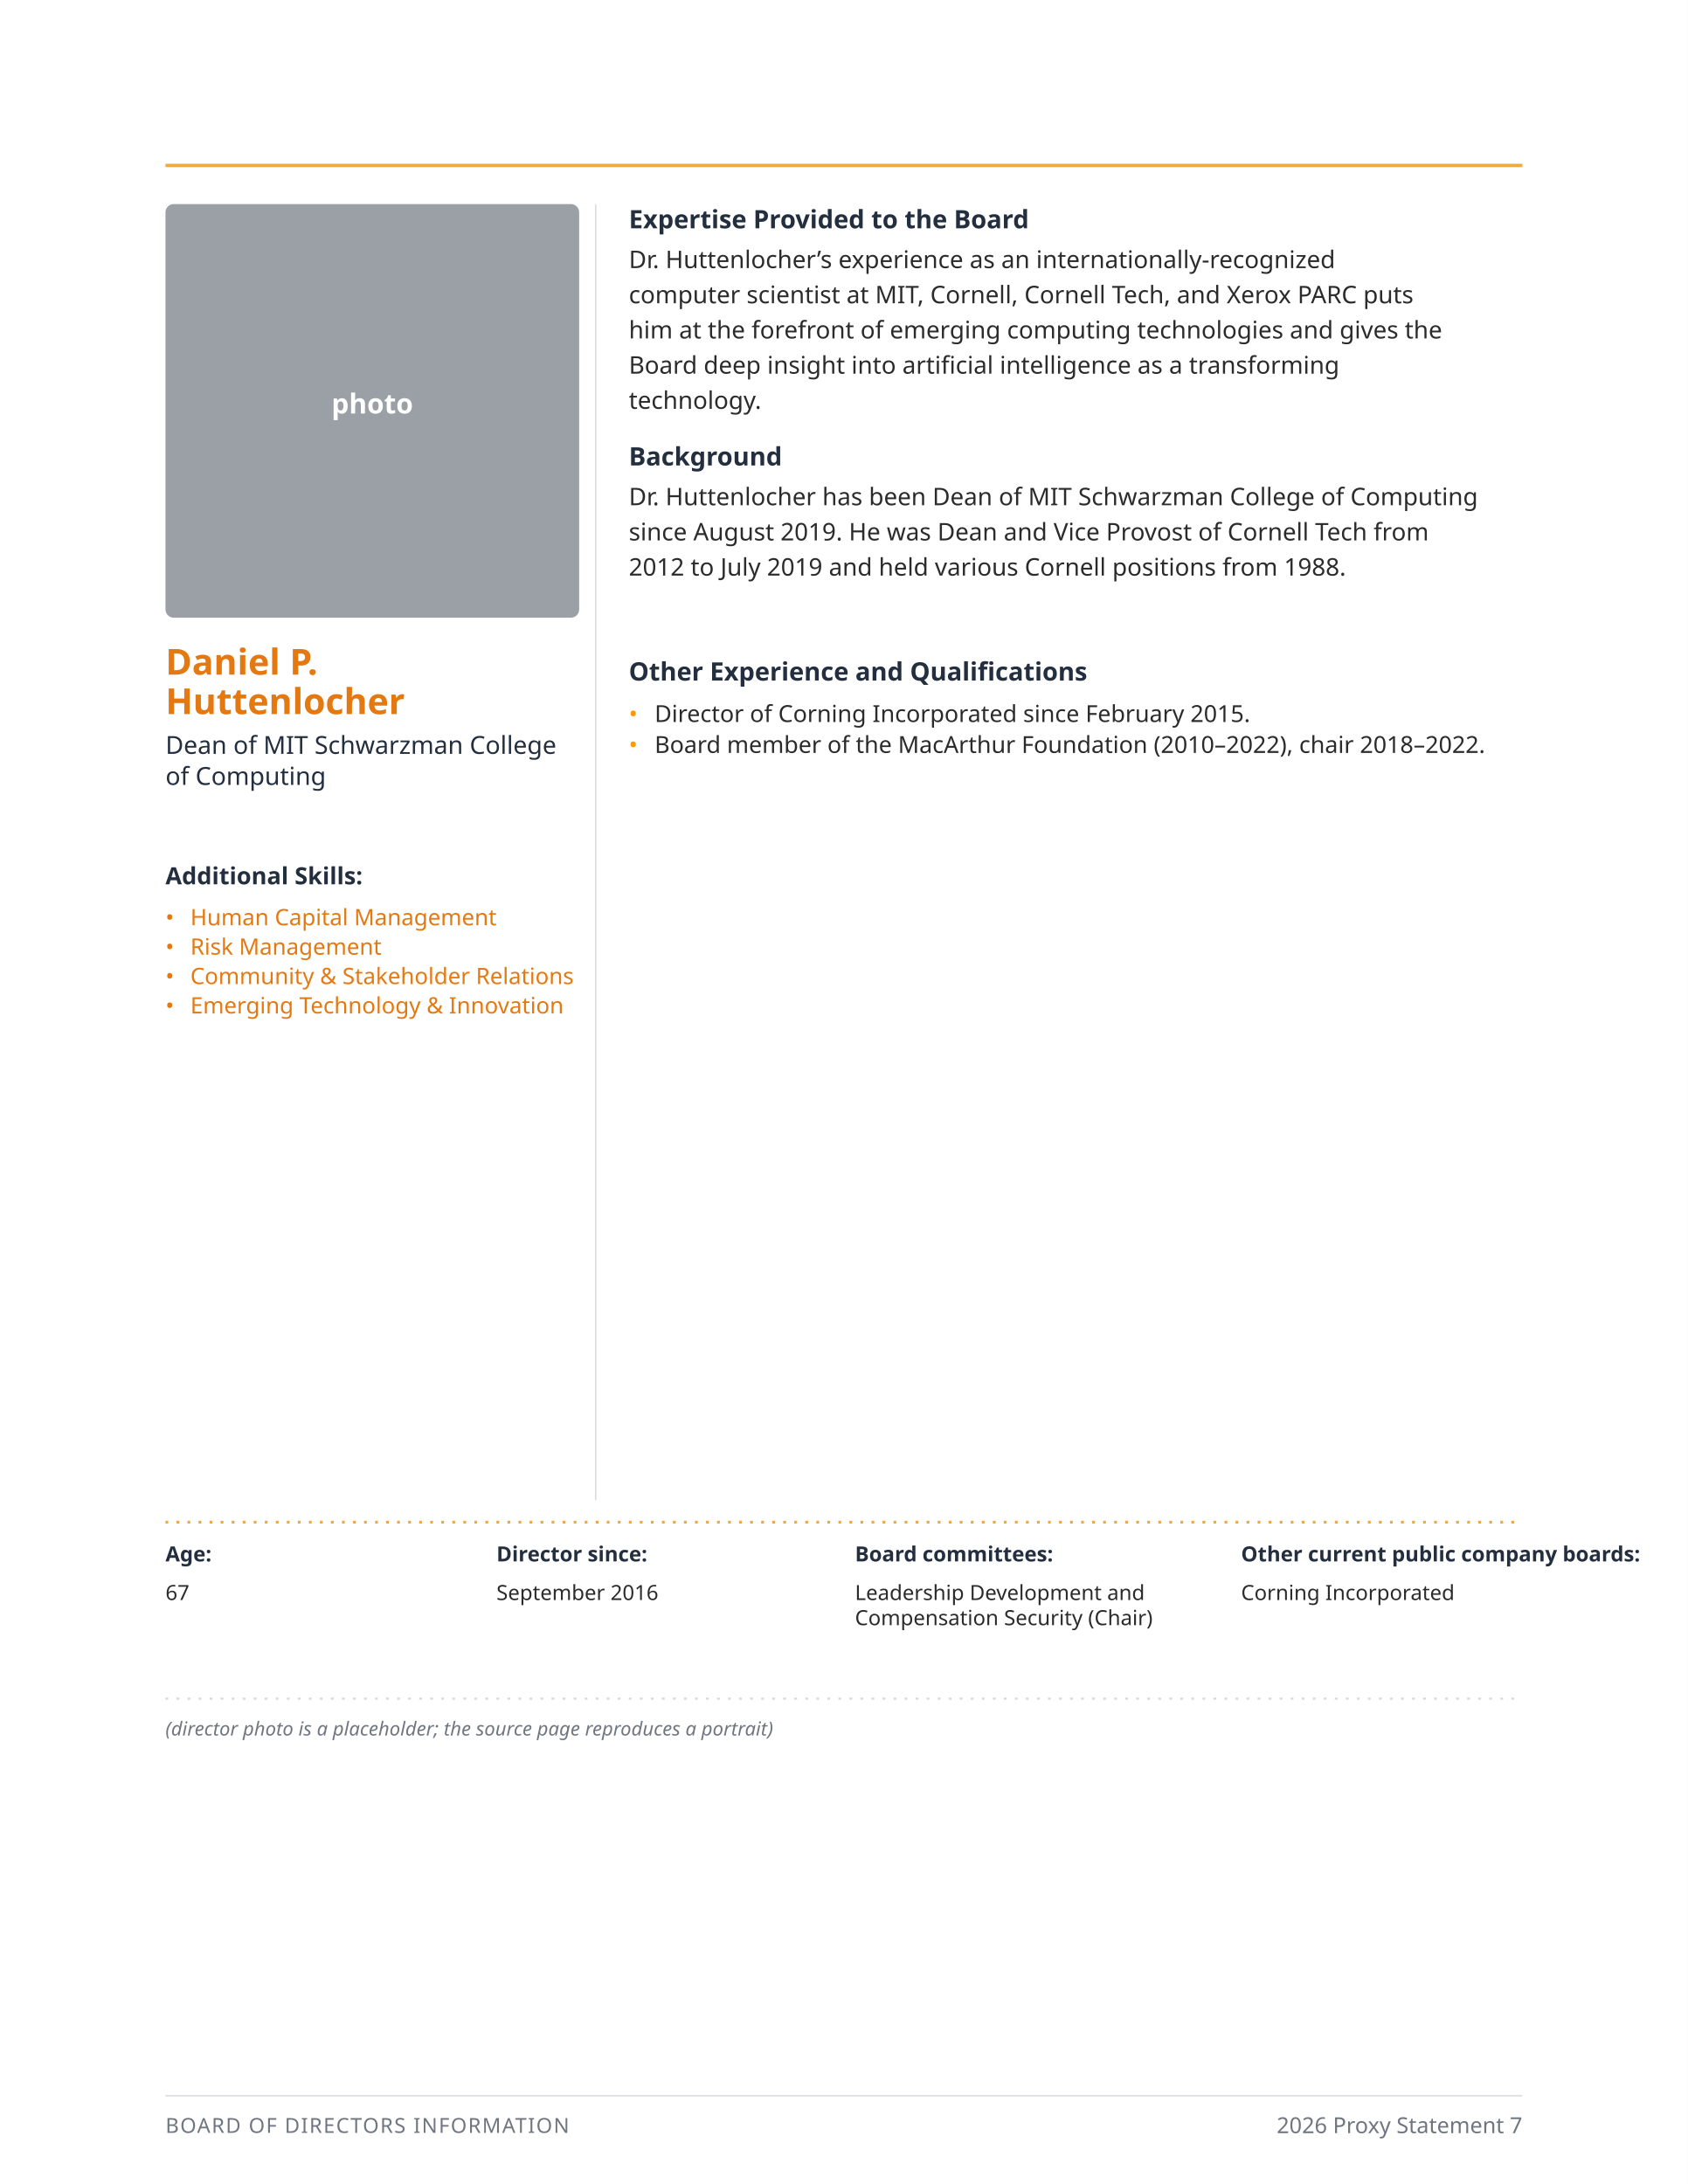
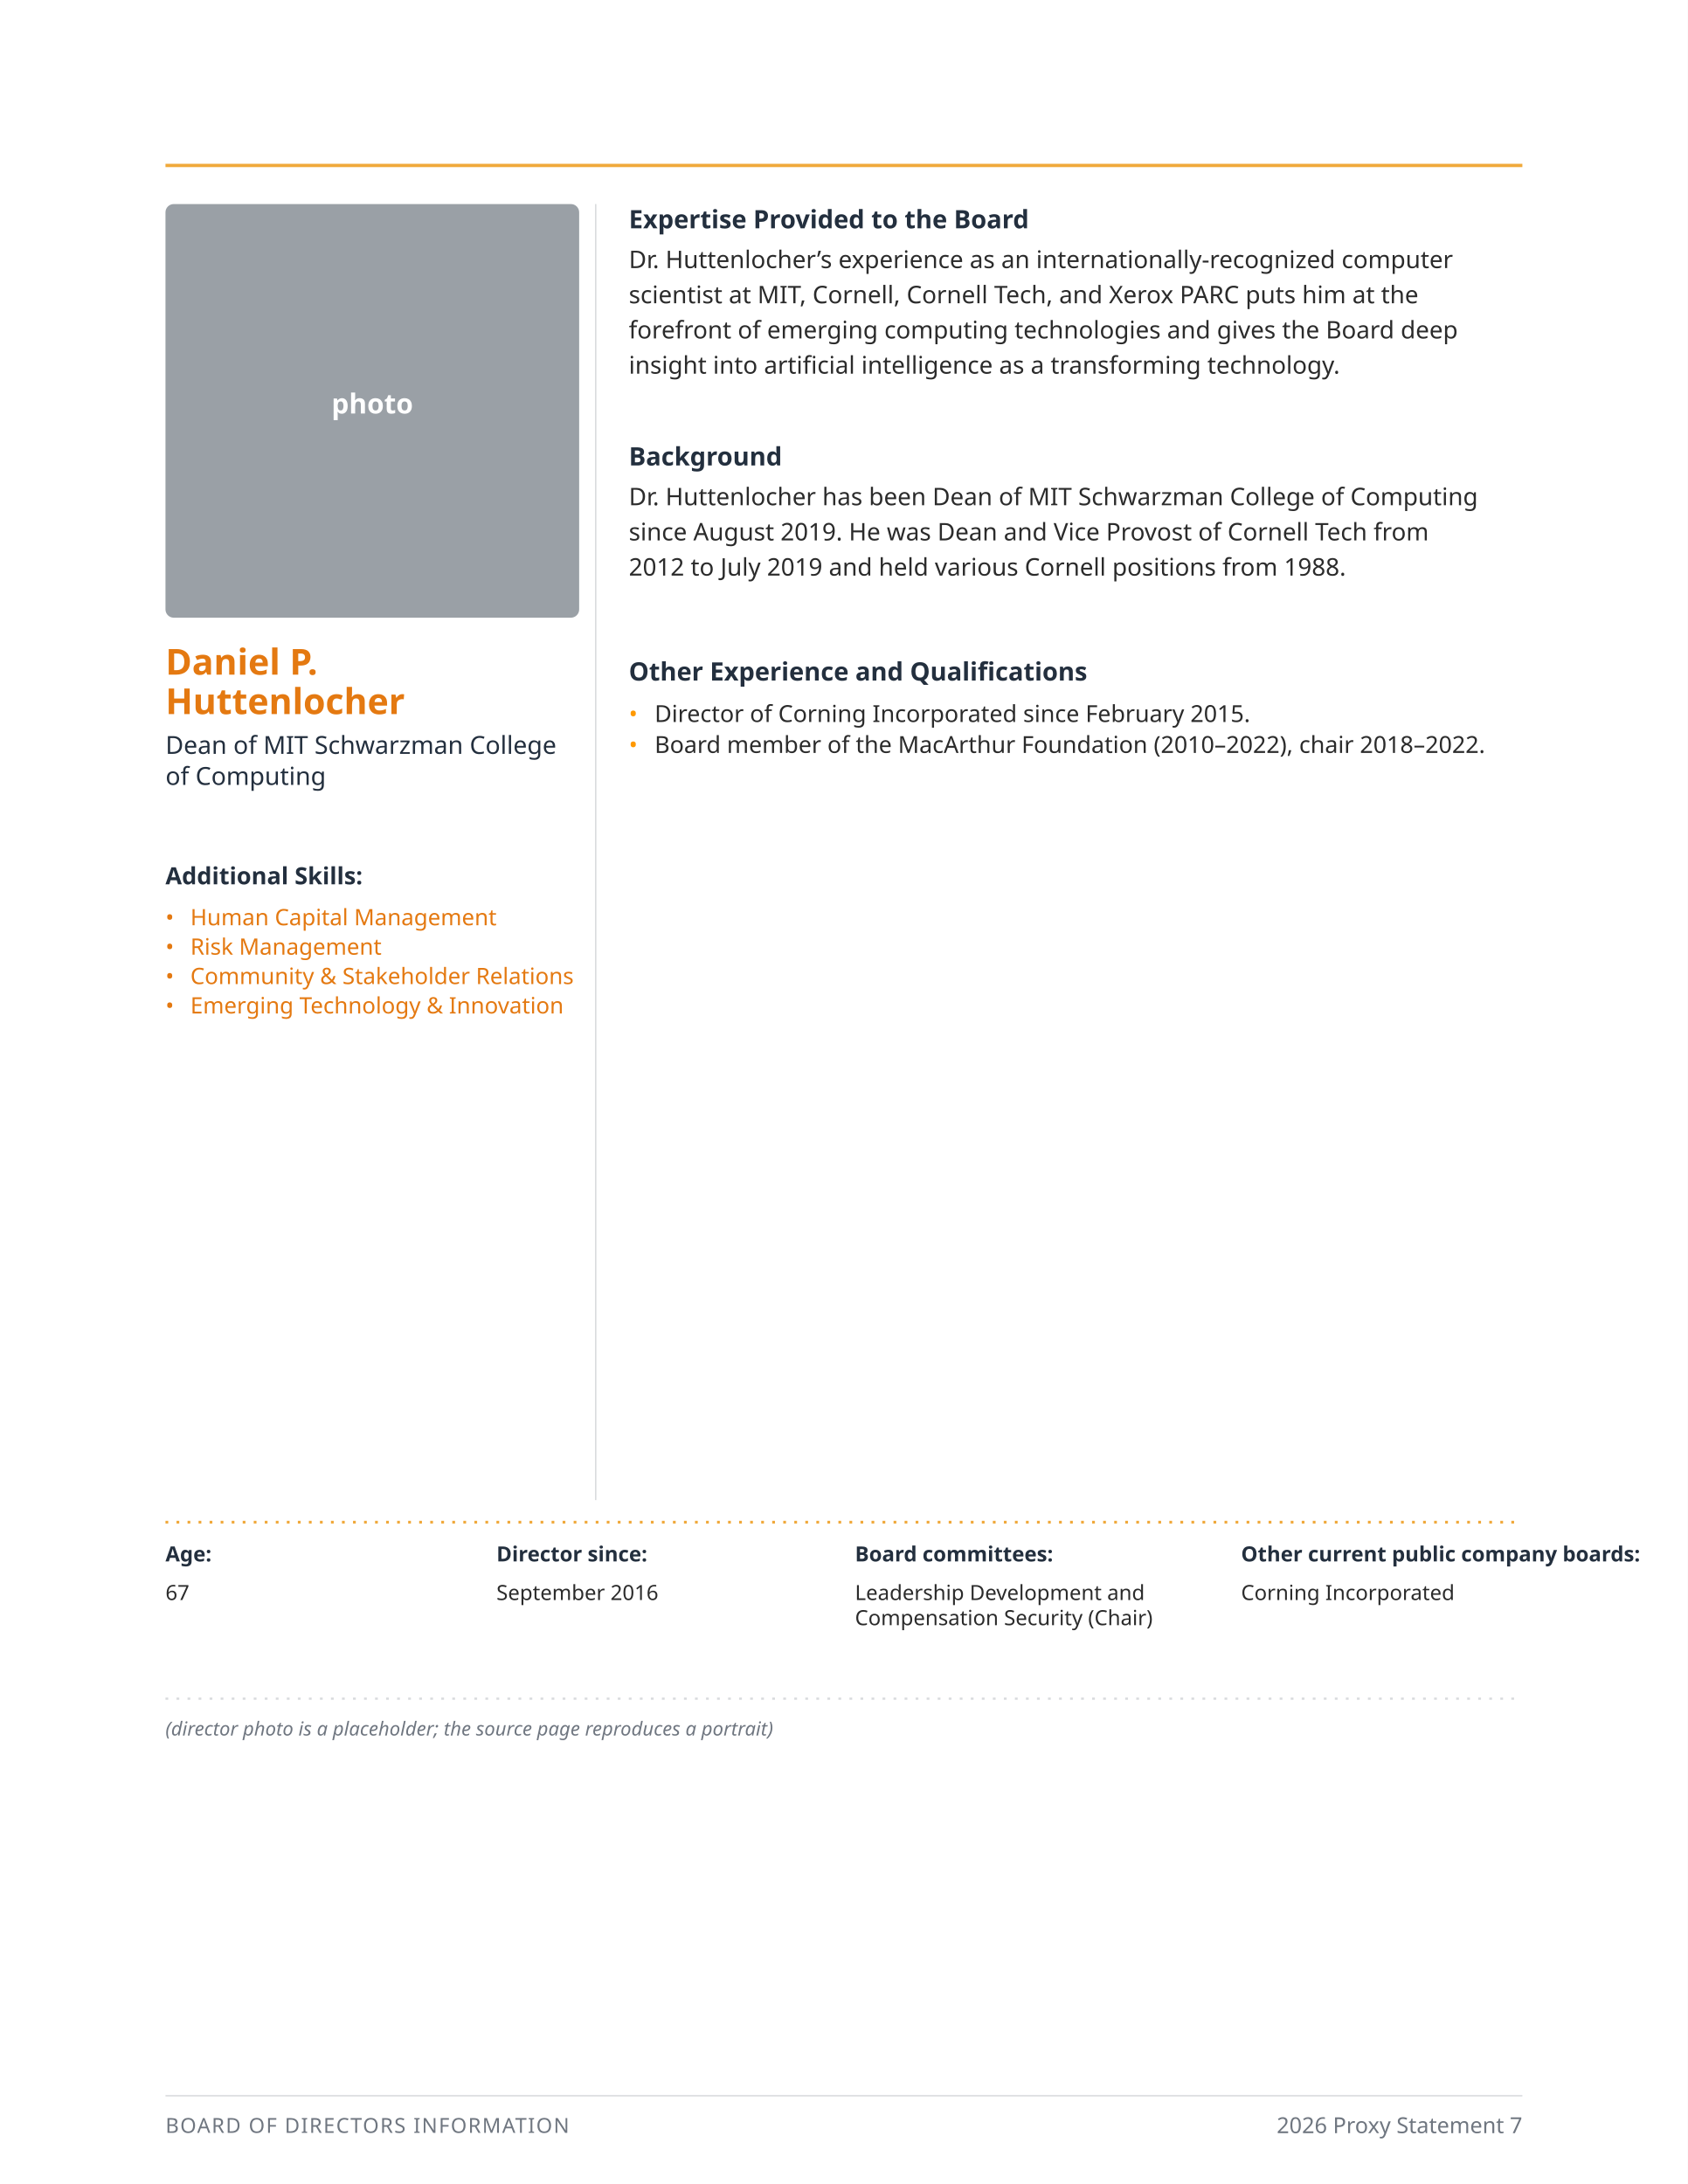
<svg xmlns="http://www.w3.org/2000/svg" width="612" height="792" viewBox="0 0 612 792" xml:lang="en-US">
  <rect width="100%" height="100%" fill="white" />
+   <defs>
+     <clipPath id="clip17">
+       <rect x="228" y="90" width="324" height="64" />
+     </clipPath>
+   </defs>
  <line x1="60" y1="60" x2="552" y2="60" stroke="#F0A93B" stroke-width="1.2" />
  <rect x="60" y="74" width="150" height="150" rx="3" fill="#9aa0a6" />
  <text y="149.95" text-anchor="middle" style="font-family:ember, sans-serif;font-size:10px;fill:#ffffff;font-weight:700">
    <tspan x="135">photo</tspan>
  </text>
  <text y="244.66" text-anchor="start" style="font-family:ember, sans-serif;font-size:13px;fill:#E47911;font-weight:700">
    <tspan x="60">Daniel P.</tspan>
    <tspan x="60" dy="14.3">Huttenlocher</tspan>
  </text>
  <text y="273.38" text-anchor="start" style="font-family:ember, sans-serif;font-size:9px;fill:#232F3E">
    <tspan x="60">Dean of MIT Schwarzman College</tspan>
    <tspan x="60" dy="11.25">of Computing</tspan>
  </text>
  <text y="320.677" text-anchor="start" style="font-family:ember, sans-serif;font-size:8.6px;fill:#232F3E;font-weight:700">
    <tspan x="60">Additional Skills:</tspan>
  </text>
  <text x="60" y="335.544" text-anchor="start" style="font-family:ember, sans-serif;font-size:8.2px;fill:#E47911">•</text>
  <text x="69.02" y="335.544" text-anchor="start" style="font-family:ember, sans-serif;font-size:8.2px;fill:#E47911">Human Capital Management</text>
  <text x="60" y="346.204" text-anchor="start" style="font-family:ember, sans-serif;font-size:8.2px;fill:#E47911">•</text>
  <text x="69.02" y="346.204" text-anchor="start" style="font-family:ember, sans-serif;font-size:8.2px;fill:#E47911">Risk Management</text>
  <text x="60" y="356.864" text-anchor="start" style="font-family:ember, sans-serif;font-size:8.2px;fill:#E47911">•</text>
  <text x="69.02" y="356.864" text-anchor="start" style="font-family:ember, sans-serif;font-size:8.2px;fill:#E47911">Community &amp; Stakeholder Relations</text>
  <text x="60" y="367.524" text-anchor="start" style="font-family:ember, sans-serif;font-size:8.2px;fill:#E47911">•</text>
  <text x="69.02" y="367.524" text-anchor="start" style="font-family:ember, sans-serif;font-size:8.2px;fill:#E47911">Emerging Technology &amp; Innovation</text>
  <line x1="216" y1="74" x2="216" y2="544" stroke="#d8dadd" stroke-width="0.5" />
  <text y="82.794" text-anchor="start" style="font-family:ember, sans-serif;font-size:9.2px;fill:#232F3E;font-weight:700">
    <tspan x="228">Expertise Provided to the Board</tspan>
  </text>
-   <text y="97.216" text-anchor="start" style="font-family:ember, sans-serif;font-size:8.8px;fill:#2b2b2b;hyphens:auto">
-     <tspan x="228">Dr. Huttenlocher’s experience as an internationally-recognized</tspan>
-     <tspan x="228" dy="12.76">computer scientist at MIT, Cornell, Cornell Tech, and Xerox PARC puts</tspan>
-     <tspan x="228" dy="12.76">him at the forefront of emerging computing technologies and gives the</tspan>
-     <tspan x="228" dy="12.76">Board deep insight into artificial intelligence as a transforming</tspan>
-     <tspan x="228" dy="12.76">technology.</tspan>
-   </text>
+   <g clip-path="url(#clip17)">
+     <text y="97.216" text-anchor="start" style="font-family:ember, sans-serif;font-size:8.8px;fill:#2b2b2b;hyphens:auto">
+       <tspan x="228" textLength="324" lengthAdjust="spacing">Dr. Huttenlocher’s experience as an internationally-recognized computer</tspan>
+       <tspan x="228" dy="12.76" textLength="324" lengthAdjust="spacing">scientist at MIT, Cornell, Cornell Tech, and Xerox PARC puts him at the</tspan>
+       <tspan x="228" dy="12.76" textLength="324" lengthAdjust="spacing">forefront of emerging computing technologies and gives the Board deep</tspan>
+       <tspan x="228" dy="12.76">insight into artificial intelligence as a transforming technology.</tspan>
+     </text>
+   </g>
  <text y="168.794" text-anchor="start" style="font-family:ember, sans-serif;font-size:9.2px;fill:#232F3E;font-weight:700">
    <tspan x="228">Background</tspan>
  </text>
  <text y="183.216" text-anchor="start" style="font-family:ember, sans-serif;font-size:8.8px;fill:#2b2b2b;hyphens:auto">
-     <tspan x="228">Dr. Huttenlocher has been Dean of MIT Schwarzman College of Computing</tspan>
-     <tspan x="228" dy="12.76">since August 2019. He was Dean and Vice Provost of Cornell Tech from</tspan>
+     <tspan x="228" textLength="324" lengthAdjust="spacing">Dr. Huttenlocher has been Dean of MIT Schwarzman College of Computing</tspan>
+     <tspan x="228" dy="12.76" textLength="324" lengthAdjust="spacing">since August 2019. He was Dean and Vice Provost of Cornell Tech from</tspan>
    <tspan x="228" dy="12.76">2012 to July 2019 and held various Cornell positions from 1988.</tspan>
  </text>
  <text y="246.794" text-anchor="start" style="font-family:ember, sans-serif;font-size:9.2px;fill:#232F3E;font-weight:700">
    <tspan x="228">Other Experience and Qualifications</tspan>
  </text>
  <text x="228" y="261.82" text-anchor="start" style="font-family:ember, sans-serif;font-size:8.5px;fill:#FF9900">•</text>
  <text x="237.35" y="261.82" text-anchor="start" style="font-family:ember, sans-serif;font-size:8.5px;fill:#2b2b2b">Director of Corning Incorporated since February 2015.</text>
  <text x="228" y="273.04" text-anchor="start" style="font-family:ember, sans-serif;font-size:8.5px;fill:#FF9900">•</text>
  <text x="237.35" y="273.04" text-anchor="start" style="font-family:ember, sans-serif;font-size:8.5px;fill:#2b2b2b">Board member of the MacArthur Foundation (2010–2022), chair 2018–2022.</text>
  <line x1="60" y1="552" x2="552" y2="552" stroke="#F0A93B" stroke-width="1" stroke-dasharray="1 3" />
  <text y="566.232" text-anchor="start" style="font-family:ember, sans-serif;font-size:7.6px;fill:#232F3E;font-weight:700">
    <tspan x="60">Age:</tspan>
  </text>
  <text y="580.232" text-anchor="start" style="font-family:ember, sans-serif;font-size:7.6px;fill:#2b2b2b">
    <tspan x="60">67</tspan>
  </text>
  <text y="566.232" text-anchor="start" style="font-family:ember, sans-serif;font-size:7.6px;fill:#232F3E;font-weight:700">
    <tspan x="180">Director since:</tspan>
  </text>
  <text y="580.232" text-anchor="start" style="font-family:ember, sans-serif;font-size:7.6px;fill:#2b2b2b">
    <tspan x="180">September 2016</tspan>
  </text>
  <text y="566.232" text-anchor="start" style="font-family:ember, sans-serif;font-size:7.6px;fill:#232F3E;font-weight:700">
    <tspan x="310">Board committees:</tspan>
  </text>
  <text y="580.232" text-anchor="start" style="font-family:ember, sans-serif;font-size:7.6px;fill:#2b2b2b">
    <tspan x="310">Leadership Development and</tspan>
    <tspan x="310" dy="9.12">Compensation Security (Chair)</tspan>
  </text>
  <text y="566.232" text-anchor="start" style="font-family:ember, sans-serif;font-size:7.6px;fill:#232F3E;font-weight:700">
    <tspan x="450">Other current public company boards:</tspan>
  </text>
  <text y="580.232" text-anchor="start" style="font-family:ember, sans-serif;font-size:7.6px;fill:#2b2b2b">
    <tspan x="450">Corning Incorporated</tspan>
  </text>
  <line x1="60" y1="616" x2="552" y2="616" stroke="#d8dadd" stroke-width="0.8" stroke-dasharray="1 3" />
  <line x1="60" y1="760" x2="552" y2="760" stroke="#d8dadd" stroke-width="0.5" />
  <text y="773.462" text-anchor="start" style="font-family:ember, sans-serif;font-size:7.5px;fill:#6f7680;letter-spacing:0.06em;text-transform:uppercase">
    <tspan x="60">BOARD OF DIRECTORS INFORMATION</tspan>
  </text>
  <text y="773.56" text-anchor="end" style="font-family:ember, sans-serif;font-size:8px;fill:#6f7680">
    <tspan x="552">2026 Proxy Statement 7</tspan>
  </text>
  <text y="629.365" text-anchor="start" style="font-family:ember, sans-serif;font-size:7px;fill:#6f7680;font-style:italic">
    <tspan x="60">(director photo is a placeholder; the source page reproduces a portrait)</tspan>
  </text>
</svg>
